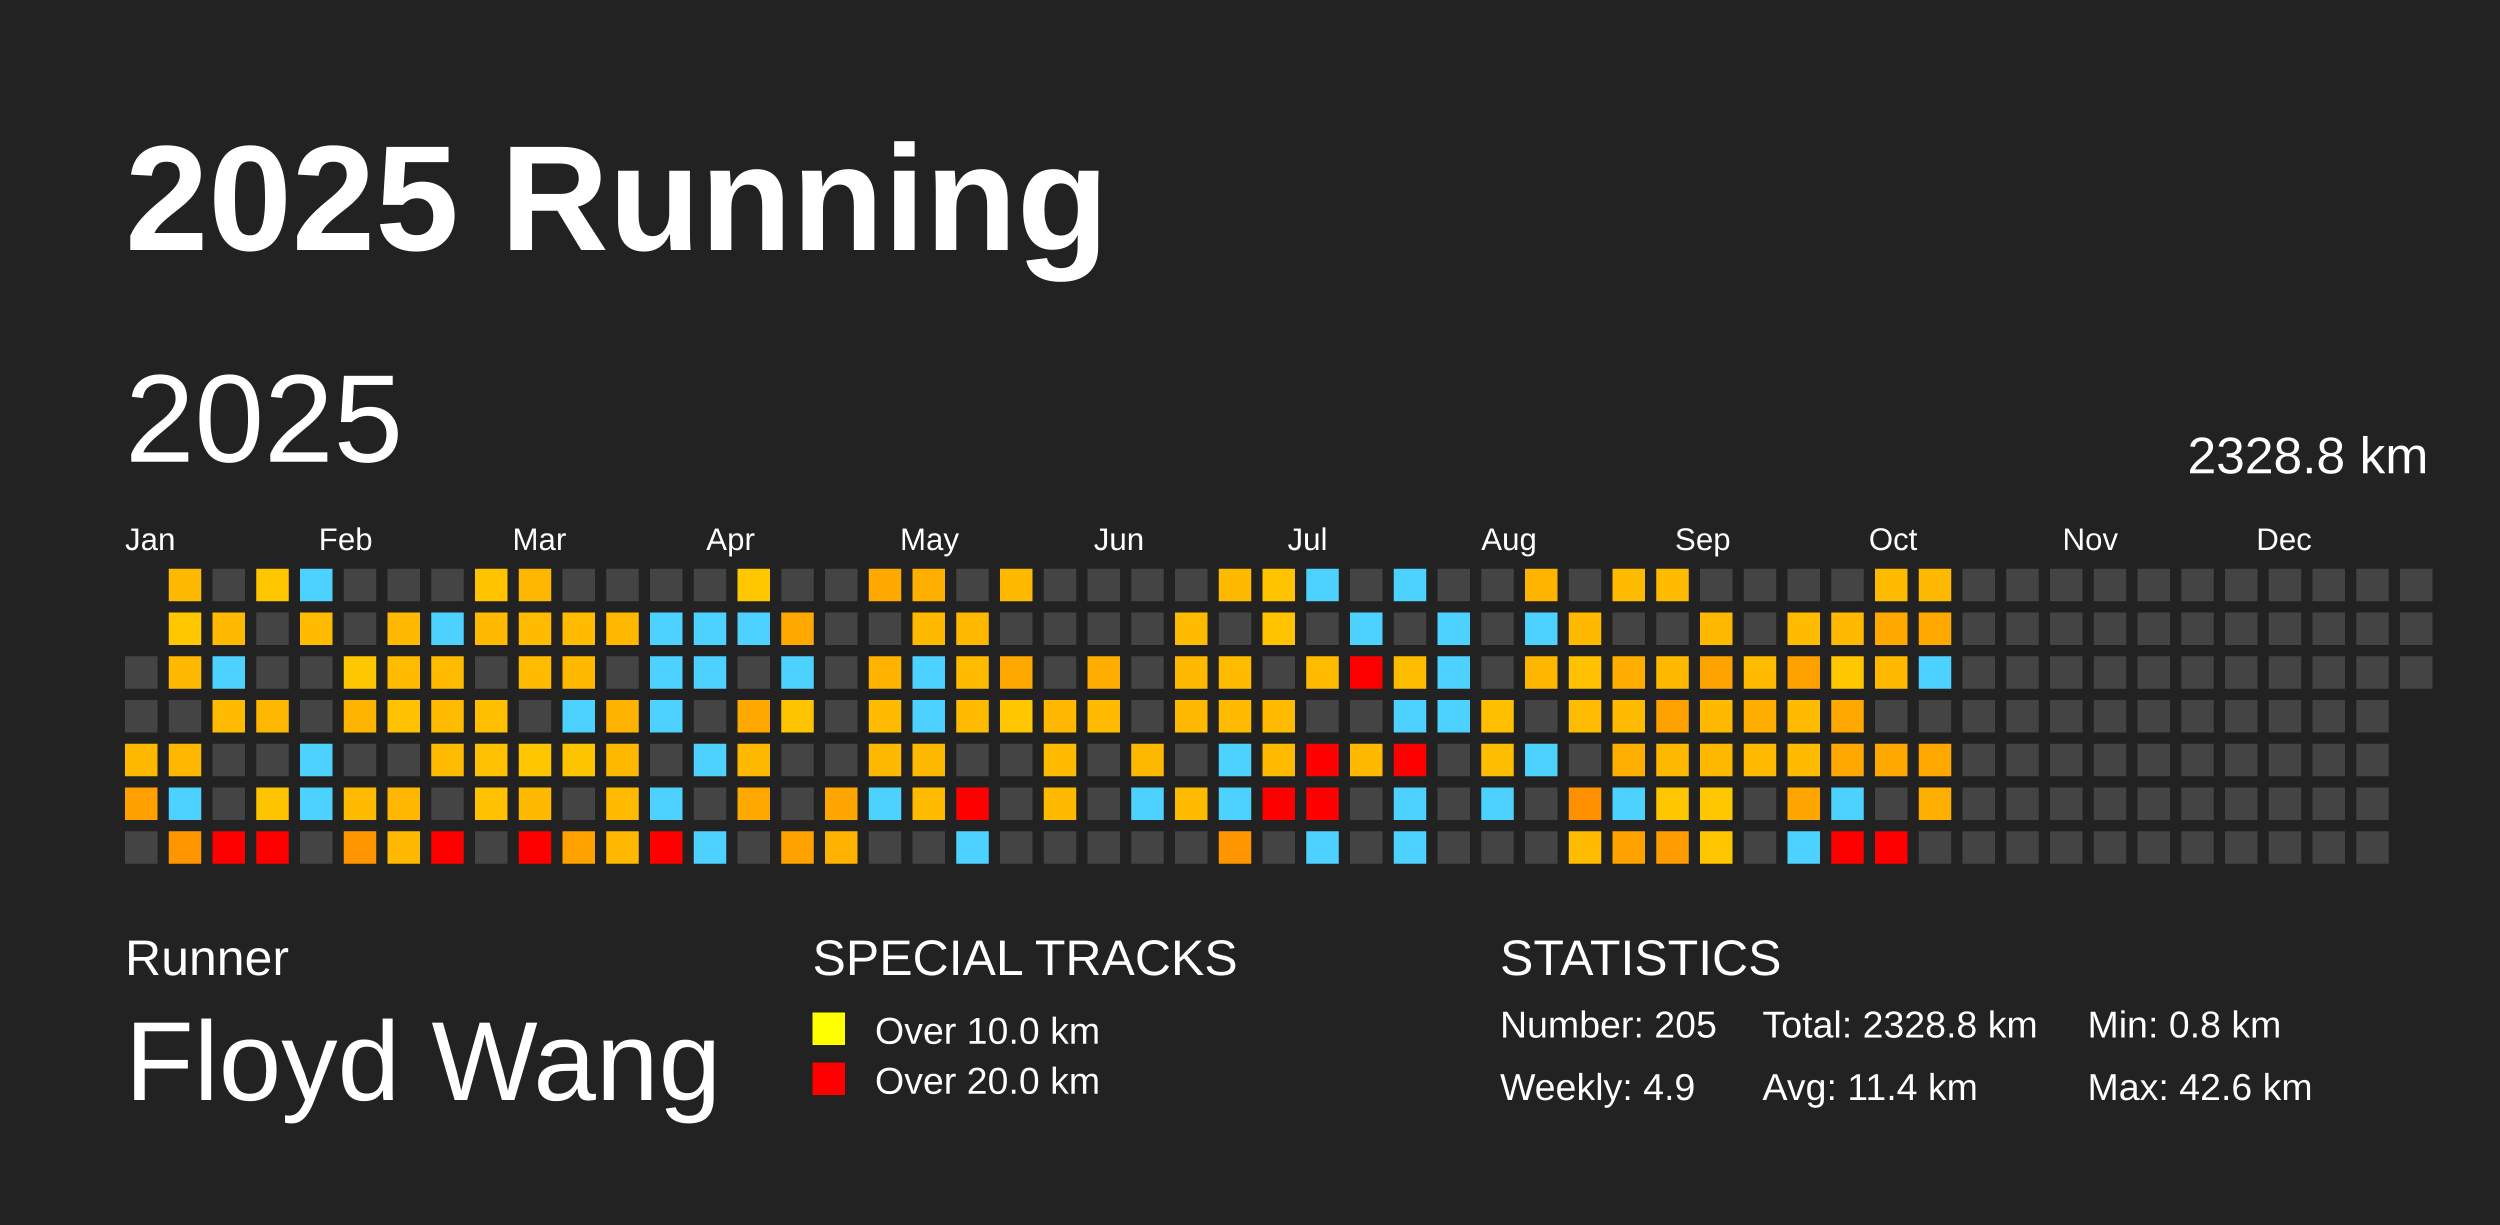
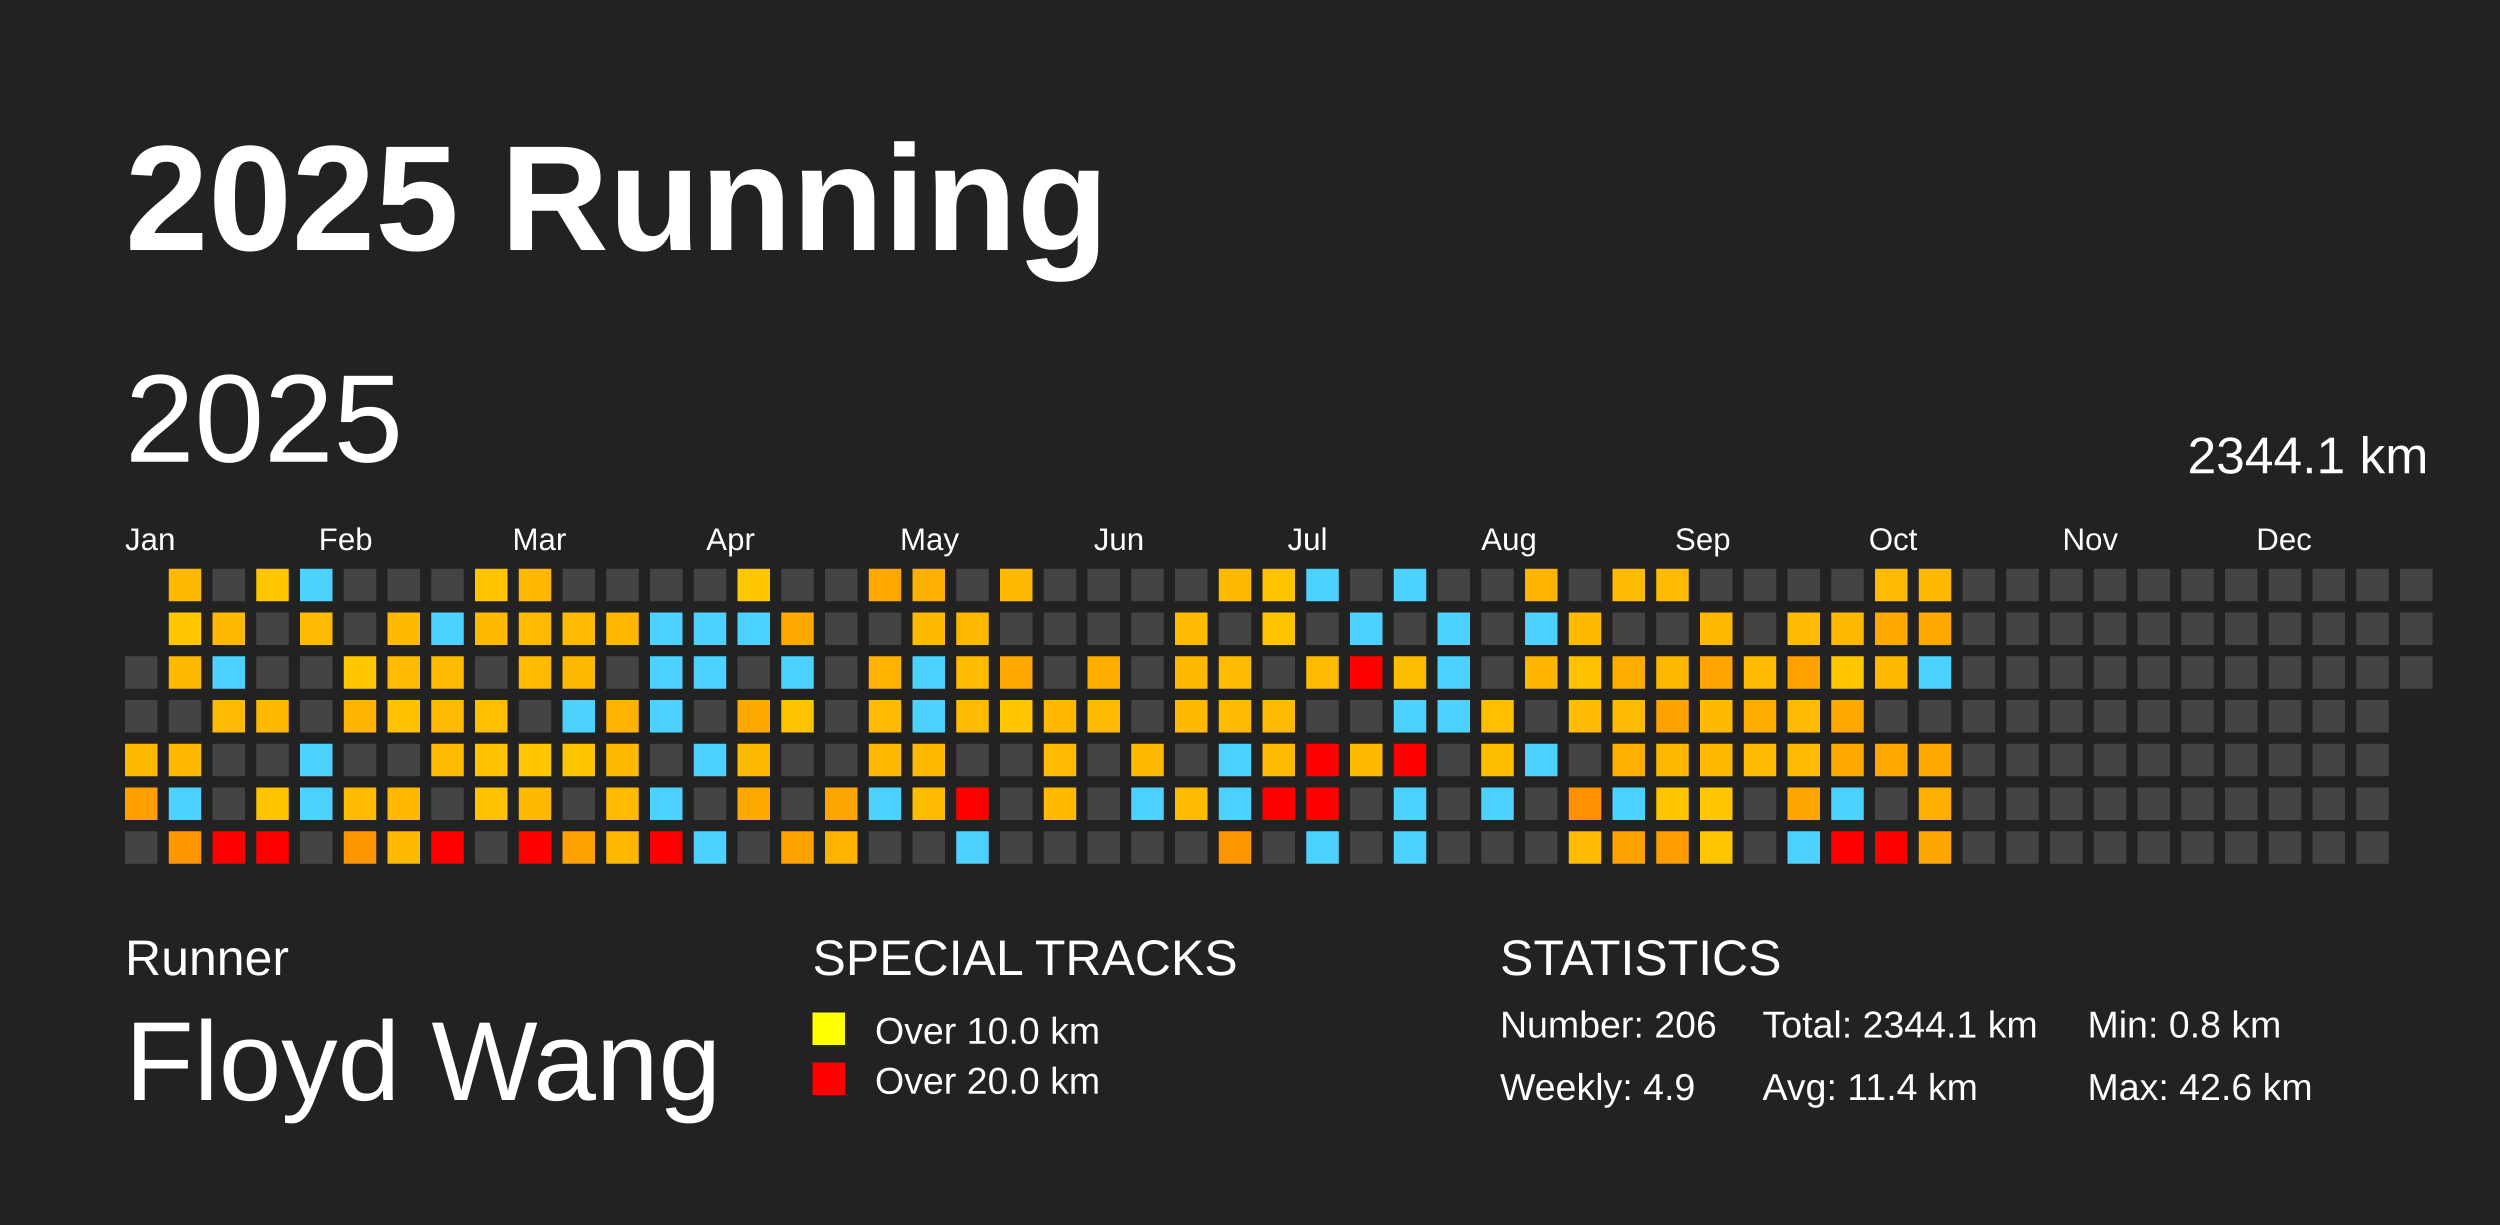
<svg xmlns="http://www.w3.org/2000/svg" baseProfile="full" height="98mm" version="1.1" viewBox="0,0,200,98" width="200mm">
  <defs />
  <rect fill="#222222" height="98" width="200" x="0" y="0" />
  <text fill="#FFFFFF" style="font-size:12px; font-family:Arial; font-weight:bold;" x="10" y="20">2025 Running</text>
  <text fill="#FFFFFF" style="font-size:4px; font-family:Arial" x="10" y="78">Runner</text>
  <text fill="#FFFFFF" style="font-size:9px; font-family:Arial" x="10" y="88">Floyd Wang</text>
  <text fill="#FFFFFF" style="font-size:4px; font-family:Arial" x="65" y="78">SPECIAL TRACKS</text>
  <rect fill="yellow" height="2.6" width="2.6" x="65" y="81" />
  <text fill="#FFFFFF" style="font-size:3px; font-family:Arial" x="70" y="83.5">Over 10.0 km</text>
  <rect fill="red" height="2.6" width="2.6" x="65" y="85" />
  <text fill="#FFFFFF" style="font-size:3px; font-family:Arial" x="70" y="87.5">Over 20.0 km</text>
  <text fill="#FFFFFF" style="font-size:4px; font-family:Arial" x="120" y="78">STATISTICS</text>
-   <text fill="#FFFFFF" style="font-size:3px; font-family:Arial" x="120" y="83">Number: 205</text>
+   <text fill="#FFFFFF" style="font-size:3px; font-family:Arial" x="120" y="83">Number: 206</text>
  <text fill="#FFFFFF" style="font-size:3px; font-family:Arial" x="120" y="88">Weekly: 4.9</text>
-   <text fill="#FFFFFF" style="font-size:3px; font-family:Arial" x="141" y="83">Total: 2328.8 km</text>
+   <text fill="#FFFFFF" style="font-size:3px; font-family:Arial" x="141" y="83">Total: 2344.1 km</text>
  <text fill="#FFFFFF" style="font-size:3px; font-family:Arial" x="141" y="88">Avg: 11.4 km</text>
  <text fill="#FFFFFF" style="font-size:3px; font-family:Arial" x="167" y="83">Min: 0.8 km</text>
  <text fill="#FFFFFF" style="font-size:3px; font-family:Arial" x="167" y="88">Max: 42.6 km</text>
  <text dominant-baseline="hanging" fill="#FFFFFF" style="font-size:10.0px; font-family:Arial;" x="10" y="30">2025</text>
-   <text dominant-baseline="hanging" fill="#FFFFFF" style="font-size:4.125px; font-family:Arial;" x="175" y="35">2328.8 km</text>
+   <text dominant-baseline="hanging" fill="#FFFFFF" style="font-size:4.125px; font-family:Arial;" x="175" y="35">2344.1 km</text>
  <text fill="#FFFFFF" style="font-size:2.5px; font-family:Arial" x="10.0" y="44">Jan</text>
  <text fill="#FFFFFF" style="font-size:2.5px; font-family:Arial" x="25.5" y="44">Feb</text>
  <text fill="#FFFFFF" style="font-size:2.5px; font-family:Arial" x="41.0" y="44">Mar</text>
  <text fill="#FFFFFF" style="font-size:2.5px; font-family:Arial" x="56.5" y="44">Apr</text>
  <text fill="#FFFFFF" style="font-size:2.5px; font-family:Arial" x="72.0" y="44">May</text>
  <text fill="#FFFFFF" style="font-size:2.5px; font-family:Arial" x="87.5" y="44">Jun</text>
  <text fill="#FFFFFF" style="font-size:2.5px; font-family:Arial" x="103.0" y="44">Jul</text>
  <text fill="#FFFFFF" style="font-size:2.5px; font-family:Arial" x="118.5" y="44">Aug</text>
  <text fill="#FFFFFF" style="font-size:2.5px; font-family:Arial" x="134.0" y="44">Sep</text>
  <text fill="#FFFFFF" style="font-size:2.5px; font-family:Arial" x="149.5" y="44">Oct</text>
  <text fill="#FFFFFF" style="font-size:2.5px; font-family:Arial" x="165.0" y="44">Nov</text>
  <text fill="#FFFFFF" style="font-size:2.5px; font-family:Arial" x="180.5" y="44">Dec</text>
  <rect fill="#444444" height="2.6" width="2.6" x="10.0" y="52.5" />
  <rect fill="#444444" height="2.6" width="2.6" x="10.0" y="56.0" />
  <rect fill="#ffba00" height="2.6" width="2.6" x="10.0" y="59.5" />
  <rect fill="#ff9f00" height="2.6" width="2.6" x="10.0" y="63.0" />
  <rect fill="#444444" height="2.6" width="2.6" x="10.0" y="66.5" />
  <rect fill="#ffb900" height="2.6" width="2.6" x="13.5" y="45.5" />
  <rect fill="#ffc700" height="2.6" width="2.6" x="13.5" y="49.0" />
  <rect fill="#ffb900" height="2.6" width="2.6" x="13.5" y="52.5" />
  <rect fill="#444444" height="2.6" width="2.6" x="13.5" y="56.0" />
  <rect fill="#ffb700" height="2.6" width="2.6" x="13.5" y="59.5" />
  <rect fill="#4dd2ff" height="2.6" width="2.6" x="13.5" y="63.0" />
  <rect fill="#ff9600" height="2.6" width="2.6" x="13.5" y="66.5" />
  <rect fill="#444444" height="2.6" width="2.6" x="17.0" y="45.5" />
  <rect fill="#ffb900" height="2.6" width="2.6" x="17.0" y="49.0" />
  <rect fill="#4dd2ff" height="2.6" width="2.6" x="17.0" y="52.5" />
  <rect fill="#ffbb00" height="2.6" width="2.6" x="17.0" y="56.0" />
  <rect fill="#444444" height="2.6" width="2.6" x="17.0" y="59.5" />
  <rect fill="#444444" height="2.6" width="2.6" x="17.0" y="63.0" />
  <rect fill="red" height="2.6" width="2.6" x="17.0" y="66.5" />
  <rect fill="#ffc600" height="2.6" width="2.6" x="20.5" y="45.5" />
  <rect fill="#444444" height="2.6" width="2.6" x="20.5" y="49.0" />
  <rect fill="#444444" height="2.6" width="2.6" x="20.5" y="52.5" />
  <rect fill="#ffb800" height="2.6" width="2.6" x="20.5" y="56.0" />
  <rect fill="#444444" height="2.6" width="2.6" x="20.5" y="59.5" />
  <rect fill="#ffc400" height="2.6" width="2.6" x="20.5" y="63.0" />
  <rect fill="red" height="2.6" width="2.6" x="20.5" y="66.5" />
  <rect fill="#4dd2ff" height="2.6" width="2.6" x="24.0" y="45.5" />
  <rect fill="#ffbb00" height="2.6" width="2.6" x="24.0" y="49.0" />
  <rect fill="#444444" height="2.6" width="2.6" x="24.0" y="52.5" />
  <rect fill="#444444" height="2.6" width="2.6" x="24.0" y="56.0" />
  <rect fill="#4dd2ff" height="2.6" width="2.6" x="24.0" y="59.5" />
  <rect fill="#4dd2ff" height="2.6" width="2.6" x="24.0" y="63.0" />
  <rect fill="#444444" height="2.6" width="2.6" x="24.0" y="66.5" />
  <rect fill="#444444" height="2.6" width="2.6" x="27.5" y="45.5" />
  <rect fill="#444444" height="2.6" width="2.6" x="27.5" y="49.0" />
  <rect fill="#ffc700" height="2.6" width="2.6" x="27.5" y="52.5" />
  <rect fill="#ffb400" height="2.6" width="2.6" x="27.5" y="56.0" />
  <rect fill="#444444" height="2.6" width="2.6" x="27.5" y="59.5" />
  <rect fill="#ffbb00" height="2.6" width="2.6" x="27.5" y="63.0" />
  <rect fill="#ff9600" height="2.6" width="2.6" x="27.5" y="66.5" />
  <rect fill="#444444" height="2.6" width="2.6" x="31.0" y="45.5" />
  <rect fill="#ffb900" height="2.6" width="2.6" x="31.0" y="49.0" />
  <rect fill="#ffbb00" height="2.6" width="2.6" x="31.0" y="52.5" />
  <rect fill="#ffc100" height="2.6" width="2.6" x="31.0" y="56.0" />
  <rect fill="#444444" height="2.6" width="2.6" x="31.0" y="59.5" />
  <rect fill="#ffb700" height="2.6" width="2.6" x="31.0" y="63.0" />
  <rect fill="#ffb900" height="2.6" width="2.6" x="31.0" y="66.5" />
  <rect fill="#444444" height="2.6" width="2.6" x="34.5" y="45.5" />
  <rect fill="#4dd2ff" height="2.6" width="2.6" x="34.5" y="49.0" />
  <rect fill="#ffbb00" height="2.6" width="2.6" x="34.5" y="52.5" />
  <rect fill="#ffbb00" height="2.6" width="2.6" x="34.5" y="56.0" />
  <rect fill="#ffbb00" height="2.6" width="2.6" x="34.5" y="59.5" />
  <rect fill="#444444" height="2.6" width="2.6" x="34.5" y="63.0" />
  <rect fill="red" height="2.6" width="2.6" x="34.5" y="66.5" />
  <rect fill="#ffc300" height="2.6" width="2.6" x="38.0" y="45.5" />
  <rect fill="#ffb900" height="2.6" width="2.6" x="38.0" y="49.0" />
  <rect fill="#444444" height="2.6" width="2.6" x="38.0" y="52.5" />
  <rect fill="#ffbe00" height="2.6" width="2.6" x="38.0" y="56.0" />
  <rect fill="#ffc100" height="2.6" width="2.6" x="38.0" y="59.5" />
  <rect fill="#ffc100" height="2.6" width="2.6" x="38.0" y="63.0" />
  <rect fill="#444444" height="2.6" width="2.6" x="38.0" y="66.5" />
  <rect fill="#ffb700" height="2.6" width="2.6" x="41.5" y="45.5" />
  <rect fill="#ffbb00" height="2.6" width="2.6" x="41.5" y="49.0" />
  <rect fill="#ffbb00" height="2.6" width="2.6" x="41.5" y="52.5" />
  <rect fill="#444444" height="2.6" width="2.6" x="41.5" y="56.0" />
  <rect fill="#ffc600" height="2.6" width="2.6" x="41.5" y="59.5" />
  <rect fill="#ffba00" height="2.6" width="2.6" x="41.5" y="63.0" />
  <rect fill="red" height="2.6" width="2.6" x="41.5" y="66.5" />
  <rect fill="#444444" height="2.6" width="2.6" x="45.0" y="45.5" />
  <rect fill="#ffbb00" height="2.6" width="2.6" x="45.0" y="49.0" />
  <rect fill="#ffba00" height="2.6" width="2.6" x="45.0" y="52.5" />
  <rect fill="#4dd2ff" height="2.6" width="2.6" x="45.0" y="56.0" />
  <rect fill="#ffc400" height="2.6" width="2.6" x="45.0" y="59.5" />
  <rect fill="#444444" height="2.6" width="2.6" x="45.0" y="63.0" />
  <rect fill="#ffa200" height="2.6" width="2.6" x="45.0" y="66.5" />
  <rect fill="#444444" height="2.6" width="2.6" x="48.5" y="45.5" />
  <rect fill="#ffb700" height="2.6" width="2.6" x="48.5" y="49.0" />
  <rect fill="#444444" height="2.6" width="2.6" x="48.5" y="52.5" />
  <rect fill="#ffb200" height="2.6" width="2.6" x="48.5" y="56.0" />
  <rect fill="#ffba00" height="2.6" width="2.6" x="48.5" y="59.5" />
  <rect fill="#ffbb00" height="2.6" width="2.6" x="48.5" y="63.0" />
  <rect fill="#ffb700" height="2.6" width="2.6" x="48.5" y="66.5" />
  <rect fill="#444444" height="2.6" width="2.6" x="52.0" y="45.5" />
  <rect fill="#4dd2ff" height="2.6" width="2.6" x="52.0" y="49.0" />
  <rect fill="#4dd2ff" height="2.6" width="2.6" x="52.0" y="52.5" />
  <rect fill="#4dd2ff" height="2.6" width="2.6" x="52.0" y="56.0" />
  <rect fill="#444444" height="2.6" width="2.6" x="52.0" y="59.5" />
  <rect fill="#4dd2ff" height="2.6" width="2.6" x="52.0" y="63.0" />
  <rect fill="red" height="2.6" width="2.6" x="52.0" y="66.5" />
  <rect fill="#444444" height="2.6" width="2.6" x="55.5" y="45.5" />
  <rect fill="#4dd2ff" height="2.6" width="2.6" x="55.5" y="49.0" />
  <rect fill="#4dd2ff" height="2.6" width="2.6" x="55.5" y="52.5" />
  <rect fill="#444444" height="2.6" width="2.6" x="55.5" y="56.0" />
  <rect fill="#4dd2ff" height="2.6" width="2.6" x="55.5" y="59.5" />
  <rect fill="#444444" height="2.6" width="2.6" x="55.5" y="63.0" />
  <rect fill="#4dd2ff" height="2.6" width="2.6" x="55.5" y="66.5" />
  <rect fill="#ffc700" height="2.6" width="2.6" x="59.0" y="45.5" />
  <rect fill="#4dd2ff" height="2.6" width="2.6" x="59.0" y="49.0" />
  <rect fill="#444444" height="2.6" width="2.6" x="59.0" y="52.5" />
  <rect fill="#ffa900" height="2.6" width="2.6" x="59.0" y="56.0" />
  <rect fill="#ffb900" height="2.6" width="2.6" x="59.0" y="59.5" />
  <rect fill="#ffa900" height="2.6" width="2.6" x="59.0" y="63.0" />
  <rect fill="#444444" height="2.6" width="2.6" x="59.0" y="66.5" />
  <rect fill="#444444" height="2.6" width="2.6" x="62.5" y="45.5" />
  <rect fill="#ffa900" height="2.6" width="2.6" x="62.5" y="49.0" />
  <rect fill="#4dd2ff" height="2.6" width="2.6" x="62.5" y="52.5" />
  <rect fill="#ffc400" height="2.6" width="2.6" x="62.5" y="56.0" />
  <rect fill="#444444" height="2.6" width="2.6" x="62.5" y="59.5" />
  <rect fill="#444444" height="2.6" width="2.6" x="62.5" y="63.0" />
  <rect fill="#ffa200" height="2.6" width="2.6" x="62.5" y="66.5" />
  <rect fill="#444444" height="2.6" width="2.6" x="66.0" y="45.5" />
  <rect fill="#444444" height="2.6" width="2.6" x="66.0" y="49.0" />
  <rect fill="#444444" height="2.6" width="2.6" x="66.0" y="52.5" />
  <rect fill="#444444" height="2.6" width="2.6" x="66.0" y="56.0" />
  <rect fill="#444444" height="2.6" width="2.6" x="66.0" y="59.5" />
  <rect fill="#ffa700" height="2.6" width="2.6" x="66.0" y="63.0" />
  <rect fill="#ffb300" height="2.6" width="2.6" x="66.0" y="66.5" />
  <rect fill="#ffa900" height="2.6" width="2.6" x="69.5" y="45.5" />
  <rect fill="#444444" height="2.6" width="2.6" x="69.5" y="49.0" />
  <rect fill="#ffb200" height="2.6" width="2.6" x="69.5" y="52.5" />
  <rect fill="#ffbb00" height="2.6" width="2.6" x="69.5" y="56.0" />
  <rect fill="#ffb900" height="2.6" width="2.6" x="69.5" y="59.5" />
  <rect fill="#4dd2ff" height="2.6" width="2.6" x="69.5" y="63.0" />
  <rect fill="#444444" height="2.6" width="2.6" x="69.5" y="66.5" />
  <rect fill="#ffaf00" height="2.6" width="2.6" x="73.0" y="45.5" />
  <rect fill="#ffba00" height="2.6" width="2.6" x="73.0" y="49.0" />
  <rect fill="#4dd2ff" height="2.6" width="2.6" x="73.0" y="52.5" />
  <rect fill="#4dd2ff" height="2.6" width="2.6" x="73.0" y="56.0" />
  <rect fill="#ffb900" height="2.6" width="2.6" x="73.0" y="59.5" />
  <rect fill="#ffbb00" height="2.6" width="2.6" x="73.0" y="63.0" />
  <rect fill="#444444" height="2.6" width="2.6" x="73.0" y="66.5" />
  <rect fill="#444444" height="2.6" width="2.6" x="76.5" y="45.5" />
  <rect fill="#ffb800" height="2.6" width="2.6" x="76.5" y="49.0" />
  <rect fill="#ffbb00" height="2.6" width="2.6" x="76.5" y="52.5" />
  <rect fill="#ffbb00" height="2.6" width="2.6" x="76.5" y="56.0" />
  <rect fill="#444444" height="2.6" width="2.6" x="76.5" y="59.5" />
  <rect fill="red" height="2.6" width="2.6" x="76.5" y="63.0" />
  <rect fill="#4dd2ff" height="2.6" width="2.6" x="76.5" y="66.5" />
  <rect fill="#ffba00" height="2.6" width="2.6" x="80.0" y="45.5" />
  <rect fill="#444444" height="2.6" width="2.6" x="80.0" y="49.0" />
  <rect fill="#ffa800" height="2.6" width="2.6" x="80.0" y="52.5" />
  <rect fill="#ffc600" height="2.6" width="2.6" x="80.0" y="56.0" />
  <rect fill="#444444" height="2.6" width="2.6" x="80.0" y="59.5" />
  <rect fill="#444444" height="2.6" width="2.6" x="80.0" y="63.0" />
  <rect fill="#444444" height="2.6" width="2.6" x="80.0" y="66.5" />
  <rect fill="#444444" height="2.6" width="2.6" x="83.5" y="45.5" />
  <rect fill="#444444" height="2.6" width="2.6" x="83.5" y="49.0" />
  <rect fill="#444444" height="2.6" width="2.6" x="83.5" y="52.5" />
  <rect fill="#ffb700" height="2.6" width="2.6" x="83.5" y="56.0" />
  <rect fill="#ffbb00" height="2.6" width="2.6" x="83.5" y="59.5" />
  <rect fill="#ffba00" height="2.6" width="2.6" x="83.5" y="63.0" />
  <rect fill="#444444" height="2.6" width="2.6" x="83.5" y="66.5" />
  <rect fill="#444444" height="2.6" width="2.6" x="87.0" y="45.5" />
  <rect fill="#444444" height="2.6" width="2.6" x="87.0" y="49.0" />
  <rect fill="#ffae00" height="2.6" width="2.6" x="87.0" y="52.5" />
  <rect fill="#ffbb00" height="2.6" width="2.6" x="87.0" y="56.0" />
  <rect fill="#444444" height="2.6" width="2.6" x="87.0" y="59.5" />
  <rect fill="#444444" height="2.6" width="2.6" x="87.0" y="63.0" />
  <rect fill="#444444" height="2.6" width="2.6" x="87.0" y="66.5" />
  <rect fill="#444444" height="2.6" width="2.6" x="90.5" y="45.5" />
  <rect fill="#444444" height="2.6" width="2.6" x="90.5" y="49.0" />
  <rect fill="#444444" height="2.6" width="2.6" x="90.5" y="52.5" />
  <rect fill="#444444" height="2.6" width="2.6" x="90.5" y="56.0" />
  <rect fill="#ffba00" height="2.6" width="2.6" x="90.5" y="59.5" />
  <rect fill="#4dd2ff" height="2.6" width="2.6" x="90.5" y="63.0" />
  <rect fill="#444444" height="2.6" width="2.6" x="90.5" y="66.5" />
  <rect fill="#444444" height="2.6" width="2.6" x="94.0" y="45.5" />
  <rect fill="#ffbb00" height="2.6" width="2.6" x="94.0" y="49.0" />
  <rect fill="#ffb900" height="2.6" width="2.6" x="94.0" y="52.5" />
  <rect fill="#ffb900" height="2.6" width="2.6" x="94.0" y="56.0" />
  <rect fill="#444444" height="2.6" width="2.6" x="94.0" y="59.5" />
  <rect fill="#ffbb00" height="2.6" width="2.6" x="94.0" y="63.0" />
  <rect fill="#444444" height="2.6" width="2.6" x="94.0" y="66.5" />
  <rect fill="#ffba00" height="2.6" width="2.6" x="97.5" y="45.5" />
  <rect fill="#444444" height="2.6" width="2.6" x="97.5" y="49.0" />
  <rect fill="#ffbb00" height="2.6" width="2.6" x="97.5" y="52.5" />
  <rect fill="#ffbb00" height="2.6" width="2.6" x="97.5" y="56.0" />
  <rect fill="#4dd2ff" height="2.6" width="2.6" x="97.5" y="59.5" />
  <rect fill="#4dd2ff" height="2.6" width="2.6" x="97.5" y="63.0" />
  <rect fill="#ff9600" height="2.6" width="2.6" x="97.5" y="66.5" />
  <rect fill="#ffc300" height="2.6" width="2.6" x="101.0" y="45.5" />
  <rect fill="#ffc300" height="2.6" width="2.6" x="101.0" y="49.0" />
  <rect fill="#444444" height="2.6" width="2.6" x="101.0" y="52.5" />
  <rect fill="#ffbb00" height="2.6" width="2.6" x="101.0" y="56.0" />
  <rect fill="#ffbb00" height="2.6" width="2.6" x="101.0" y="59.5" />
  <rect fill="red" height="2.6" width="2.6" x="101.0" y="63.0" />
  <rect fill="#444444" height="2.6" width="2.6" x="101.0" y="66.5" />
  <rect fill="#4dd2ff" height="2.6" width="2.6" x="104.5" y="45.5" />
  <rect fill="#444444" height="2.6" width="2.6" x="104.5" y="49.0" />
  <rect fill="#ffbb00" height="2.6" width="2.6" x="104.5" y="52.5" />
  <rect fill="#444444" height="2.6" width="2.6" x="104.5" y="56.0" />
  <rect fill="red" height="2.6" width="2.6" x="104.5" y="59.5" />
  <rect fill="red" height="2.6" width="2.6" x="104.5" y="63.0" />
  <rect fill="#4dd2ff" height="2.6" width="2.6" x="104.5" y="66.5" />
  <rect fill="#444444" height="2.6" width="2.6" x="108.0" y="45.5" />
  <rect fill="#4dd2ff" height="2.6" width="2.6" x="108.0" y="49.0" />
  <rect fill="red" height="2.6" width="2.6" x="108.0" y="52.5" />
  <rect fill="#444444" height="2.6" width="2.6" x="108.0" y="56.0" />
  <rect fill="#ffba00" height="2.6" width="2.6" x="108.0" y="59.5" />
  <rect fill="#444444" height="2.6" width="2.6" x="108.0" y="63.0" />
  <rect fill="#444444" height="2.6" width="2.6" x="108.0" y="66.5" />
  <rect fill="#4dd2ff" height="2.6" width="2.6" x="111.5" y="45.5" />
  <rect fill="#444444" height="2.6" width="2.6" x="111.5" y="49.0" />
  <rect fill="#ffbd00" height="2.6" width="2.6" x="111.5" y="52.5" />
  <rect fill="#4dd2ff" height="2.6" width="2.6" x="111.5" y="56.0" />
  <rect fill="red" height="2.6" width="2.6" x="111.5" y="59.5" />
  <rect fill="#4dd2ff" height="2.6" width="2.6" x="111.5" y="63.0" />
  <rect fill="#4dd2ff" height="2.6" width="2.6" x="111.5" y="66.5" />
  <rect fill="#444444" height="2.6" width="2.6" x="115.0" y="45.5" />
  <rect fill="#4dd2ff" height="2.6" width="2.6" x="115.0" y="49.0" />
  <rect fill="#4dd2ff" height="2.6" width="2.6" x="115.0" y="52.5" />
  <rect fill="#4dd2ff" height="2.6" width="2.6" x="115.0" y="56.0" />
  <rect fill="#444444" height="2.6" width="2.6" x="115.0" y="59.5" />
  <rect fill="#444444" height="2.6" width="2.6" x="115.0" y="63.0" />
  <rect fill="#444444" height="2.6" width="2.6" x="115.0" y="66.5" />
  <rect fill="#444444" height="2.6" width="2.6" x="118.5" y="45.5" />
  <rect fill="#444444" height="2.6" width="2.6" x="118.5" y="49.0" />
  <rect fill="#444444" height="2.6" width="2.6" x="118.5" y="52.5" />
  <rect fill="#ffbf00" height="2.6" width="2.6" x="118.5" y="56.0" />
  <rect fill="#ffbd00" height="2.6" width="2.6" x="118.5" y="59.5" />
  <rect fill="#4dd2ff" height="2.6" width="2.6" x="118.5" y="63.0" />
  <rect fill="#444444" height="2.6" width="2.6" x="118.5" y="66.5" />
  <rect fill="#ffb500" height="2.6" width="2.6" x="122.0" y="45.5" />
  <rect fill="#4dd2ff" height="2.6" width="2.6" x="122.0" y="49.0" />
  <rect fill="#ffb600" height="2.6" width="2.6" x="122.0" y="52.5" />
  <rect fill="#444444" height="2.6" width="2.6" x="122.0" y="56.0" />
  <rect fill="#4dd2ff" height="2.6" width="2.6" x="122.0" y="59.5" />
  <rect fill="#444444" height="2.6" width="2.6" x="122.0" y="63.0" />
  <rect fill="#444444" height="2.6" width="2.6" x="122.0" y="66.5" />
  <rect fill="#444444" height="2.6" width="2.6" x="125.5" y="45.5" />
  <rect fill="#ffba00" height="2.6" width="2.6" x="125.5" y="49.0" />
  <rect fill="#ffc100" height="2.6" width="2.6" x="125.5" y="52.5" />
  <rect fill="#ffbc00" height="2.6" width="2.6" x="125.5" y="56.0" />
  <rect fill="#444444" height="2.6" width="2.6" x="125.5" y="59.5" />
  <rect fill="#ff9000" height="2.6" width="2.6" x="125.5" y="63.0" />
  <rect fill="#ffbb00" height="2.6" width="2.6" x="125.5" y="66.5" />
  <rect fill="#ffbb00" height="2.6" width="2.6" x="129.0" y="45.5" />
  <rect fill="#444444" height="2.6" width="2.6" x="129.0" y="49.0" />
  <rect fill="#ffae00" height="2.6" width="2.6" x="129.0" y="52.5" />
  <rect fill="#ffbb00" height="2.6" width="2.6" x="129.0" y="56.0" />
  <rect fill="#ffaf00" height="2.6" width="2.6" x="129.0" y="59.5" />
  <rect fill="#4dd2ff" height="2.6" width="2.6" x="129.0" y="63.0" />
  <rect fill="#ffa200" height="2.6" width="2.6" x="129.0" y="66.5" />
  <rect fill="#ffbb00" height="2.6" width="2.6" x="132.5" y="45.5" />
  <rect fill="#444444" height="2.6" width="2.6" x="132.5" y="49.0" />
  <rect fill="#ffba00" height="2.6" width="2.6" x="132.5" y="52.5" />
  <rect fill="#ffa200" height="2.6" width="2.6" x="132.5" y="56.0" />
  <rect fill="#ffb800" height="2.6" width="2.6" x="132.5" y="59.5" />
  <rect fill="#ffc600" height="2.6" width="2.6" x="132.5" y="63.0" />
  <rect fill="#ff9c00" height="2.6" width="2.6" x="132.5" y="66.5" />
  <rect fill="#444444" height="2.6" width="2.6" x="136.0" y="45.5" />
  <rect fill="#ffb800" height="2.6" width="2.6" x="136.0" y="49.0" />
  <rect fill="#ffa300" height="2.6" width="2.6" x="136.0" y="52.5" />
  <rect fill="#ffba00" height="2.6" width="2.6" x="136.0" y="56.0" />
  <rect fill="#ffb800" height="2.6" width="2.6" x="136.0" y="59.5" />
  <rect fill="#ffc700" height="2.6" width="2.6" x="136.0" y="63.0" />
  <rect fill="#ffc600" height="2.6" width="2.6" x="136.0" y="66.5" />
  <rect fill="#444444" height="2.6" width="2.6" x="139.5" y="45.5" />
  <rect fill="#444444" height="2.6" width="2.6" x="139.5" y="49.0" />
  <rect fill="#ffbb00" height="2.6" width="2.6" x="139.5" y="52.5" />
  <rect fill="#ffae00" height="2.6" width="2.6" x="139.5" y="56.0" />
  <rect fill="#ffbb00" height="2.6" width="2.6" x="139.5" y="59.5" />
  <rect fill="#444444" height="2.6" width="2.6" x="139.5" y="63.0" />
  <rect fill="#444444" height="2.6" width="2.6" x="139.5" y="66.5" />
  <rect fill="#444444" height="2.6" width="2.6" x="143.0" y="45.5" />
  <rect fill="#ffbb00" height="2.6" width="2.6" x="143.0" y="49.0" />
  <rect fill="#ffa200" height="2.6" width="2.6" x="143.0" y="52.5" />
  <rect fill="#ffbb00" height="2.6" width="2.6" x="143.0" y="56.0" />
  <rect fill="#ffbb00" height="2.6" width="2.6" x="143.0" y="59.5" />
  <rect fill="#ffa700" height="2.6" width="2.6" x="143.0" y="63.0" />
  <rect fill="#4dd2ff" height="2.6" width="2.6" x="143.0" y="66.5" />
  <rect fill="#444444" height="2.6" width="2.6" x="146.5" y="45.5" />
  <rect fill="#ffb900" height="2.6" width="2.6" x="146.5" y="49.0" />
  <rect fill="#ffc700" height="2.6" width="2.6" x="146.5" y="52.5" />
  <rect fill="#ffa900" height="2.6" width="2.6" x="146.5" y="56.0" />
  <rect fill="#ffa900" height="2.6" width="2.6" x="146.5" y="59.5" />
  <rect fill="#4dd2ff" height="2.6" width="2.6" x="146.5" y="63.0" />
  <rect fill="red" height="2.6" width="2.6" x="146.5" y="66.5" />
  <rect fill="#ffbb00" height="2.6" width="2.6" x="150.0" y="45.5" />
  <rect fill="#ffa800" height="2.6" width="2.6" x="150.0" y="49.0" />
  <rect fill="#ffba00" height="2.6" width="2.6" x="150.0" y="52.5" />
  <rect fill="#444444" height="2.6" width="2.6" x="150.0" y="56.0" />
  <rect fill="#ffa800" height="2.6" width="2.6" x="150.0" y="59.5" />
  <rect fill="#444444" height="2.6" width="2.6" x="150.0" y="63.0" />
  <rect fill="red" height="2.6" width="2.6" x="150.0" y="66.5" />
  <rect fill="#ffb900" height="2.6" width="2.6" x="153.5" y="45.5" />
  <rect fill="#ffa900" height="2.6" width="2.6" x="153.5" y="49.0" />
  <rect fill="#4dd2ff" height="2.6" width="2.6" x="153.5" y="52.5" />
  <rect fill="#444444" height="2.6" width="2.6" x="153.5" y="56.0" />
  <rect fill="#ffa800" height="2.6" width="2.6" x="153.5" y="59.5" />
  <rect fill="#ffaf00" height="2.6" width="2.6" x="153.5" y="63.0" />
-   <rect fill="#444444" height="2.6" width="2.6" x="153.5" y="66.5" />
+   <rect fill="#ffa700" height="2.6" width="2.6" x="153.5" y="66.5" />
  <rect fill="#444444" height="2.6" width="2.6" x="157.0" y="45.5" />
  <rect fill="#444444" height="2.6" width="2.6" x="157.0" y="49.0" />
  <rect fill="#444444" height="2.6" width="2.6" x="157.0" y="52.5" />
  <rect fill="#444444" height="2.6" width="2.6" x="157.0" y="56.0" />
  <rect fill="#444444" height="2.6" width="2.6" x="157.0" y="59.5" />
  <rect fill="#444444" height="2.6" width="2.6" x="157.0" y="63.0" />
  <rect fill="#444444" height="2.6" width="2.6" x="157.0" y="66.5" />
  <rect fill="#444444" height="2.6" width="2.6" x="160.5" y="45.5" />
  <rect fill="#444444" height="2.6" width="2.6" x="160.5" y="49.0" />
  <rect fill="#444444" height="2.6" width="2.6" x="160.5" y="52.5" />
  <rect fill="#444444" height="2.6" width="2.6" x="160.5" y="56.0" />
  <rect fill="#444444" height="2.6" width="2.6" x="160.5" y="59.5" />
  <rect fill="#444444" height="2.6" width="2.6" x="160.5" y="63.0" />
  <rect fill="#444444" height="2.6" width="2.6" x="160.5" y="66.5" />
  <rect fill="#444444" height="2.6" width="2.6" x="164.0" y="45.5" />
  <rect fill="#444444" height="2.6" width="2.6" x="164.0" y="49.0" />
  <rect fill="#444444" height="2.6" width="2.6" x="164.0" y="52.5" />
  <rect fill="#444444" height="2.6" width="2.6" x="164.0" y="56.0" />
  <rect fill="#444444" height="2.6" width="2.6" x="164.0" y="59.5" />
  <rect fill="#444444" height="2.6" width="2.6" x="164.0" y="63.0" />
  <rect fill="#444444" height="2.6" width="2.6" x="164.0" y="66.5" />
  <rect fill="#444444" height="2.6" width="2.6" x="167.5" y="45.5" />
  <rect fill="#444444" height="2.6" width="2.6" x="167.5" y="49.0" />
  <rect fill="#444444" height="2.6" width="2.6" x="167.5" y="52.5" />
  <rect fill="#444444" height="2.6" width="2.6" x="167.5" y="56.0" />
  <rect fill="#444444" height="2.6" width="2.6" x="167.5" y="59.5" />
  <rect fill="#444444" height="2.6" width="2.6" x="167.5" y="63.0" />
  <rect fill="#444444" height="2.6" width="2.6" x="167.5" y="66.5" />
  <rect fill="#444444" height="2.6" width="2.6" x="171.0" y="45.5" />
  <rect fill="#444444" height="2.6" width="2.6" x="171.0" y="49.0" />
  <rect fill="#444444" height="2.6" width="2.6" x="171.0" y="52.5" />
  <rect fill="#444444" height="2.6" width="2.6" x="171.0" y="56.0" />
  <rect fill="#444444" height="2.6" width="2.6" x="171.0" y="59.5" />
  <rect fill="#444444" height="2.6" width="2.6" x="171.0" y="63.0" />
  <rect fill="#444444" height="2.6" width="2.6" x="171.0" y="66.5" />
  <rect fill="#444444" height="2.6" width="2.6" x="174.5" y="45.5" />
  <rect fill="#444444" height="2.6" width="2.6" x="174.5" y="49.0" />
  <rect fill="#444444" height="2.6" width="2.6" x="174.5" y="52.5" />
  <rect fill="#444444" height="2.6" width="2.6" x="174.5" y="56.0" />
  <rect fill="#444444" height="2.6" width="2.6" x="174.5" y="59.5" />
  <rect fill="#444444" height="2.6" width="2.6" x="174.5" y="63.0" />
  <rect fill="#444444" height="2.6" width="2.6" x="174.5" y="66.5" />
  <rect fill="#444444" height="2.6" width="2.6" x="178.0" y="45.5" />
  <rect fill="#444444" height="2.6" width="2.6" x="178.0" y="49.0" />
  <rect fill="#444444" height="2.6" width="2.6" x="178.0" y="52.5" />
  <rect fill="#444444" height="2.6" width="2.6" x="178.0" y="56.0" />
  <rect fill="#444444" height="2.6" width="2.6" x="178.0" y="59.5" />
  <rect fill="#444444" height="2.6" width="2.6" x="178.0" y="63.0" />
  <rect fill="#444444" height="2.6" width="2.6" x="178.0" y="66.5" />
  <rect fill="#444444" height="2.6" width="2.6" x="181.5" y="45.5" />
  <rect fill="#444444" height="2.6" width="2.6" x="181.5" y="49.0" />
  <rect fill="#444444" height="2.6" width="2.6" x="181.5" y="52.5" />
  <rect fill="#444444" height="2.6" width="2.6" x="181.5" y="56.0" />
  <rect fill="#444444" height="2.6" width="2.6" x="181.5" y="59.5" />
  <rect fill="#444444" height="2.6" width="2.6" x="181.5" y="63.0" />
  <rect fill="#444444" height="2.6" width="2.6" x="181.5" y="66.5" />
  <rect fill="#444444" height="2.6" width="2.6" x="185.0" y="45.5" />
  <rect fill="#444444" height="2.6" width="2.6" x="185.0" y="49.0" />
  <rect fill="#444444" height="2.6" width="2.6" x="185.0" y="52.5" />
  <rect fill="#444444" height="2.6" width="2.6" x="185.0" y="56.0" />
  <rect fill="#444444" height="2.6" width="2.6" x="185.0" y="59.5" />
  <rect fill="#444444" height="2.6" width="2.6" x="185.0" y="63.0" />
  <rect fill="#444444" height="2.6" width="2.6" x="185.0" y="66.5" />
  <rect fill="#444444" height="2.6" width="2.6" x="188.5" y="45.5" />
  <rect fill="#444444" height="2.6" width="2.6" x="188.5" y="49.0" />
  <rect fill="#444444" height="2.6" width="2.6" x="188.5" y="52.5" />
  <rect fill="#444444" height="2.6" width="2.6" x="188.5" y="56.0" />
  <rect fill="#444444" height="2.6" width="2.6" x="188.5" y="59.5" />
  <rect fill="#444444" height="2.6" width="2.6" x="188.5" y="63.0" />
  <rect fill="#444444" height="2.6" width="2.6" x="188.5" y="66.5" />
  <rect fill="#444444" height="2.6" width="2.6" x="192.0" y="45.5" />
  <rect fill="#444444" height="2.6" width="2.6" x="192.0" y="49.0" />
  <rect fill="#444444" height="2.6" width="2.6" x="192.0" y="52.5" />
</svg>
